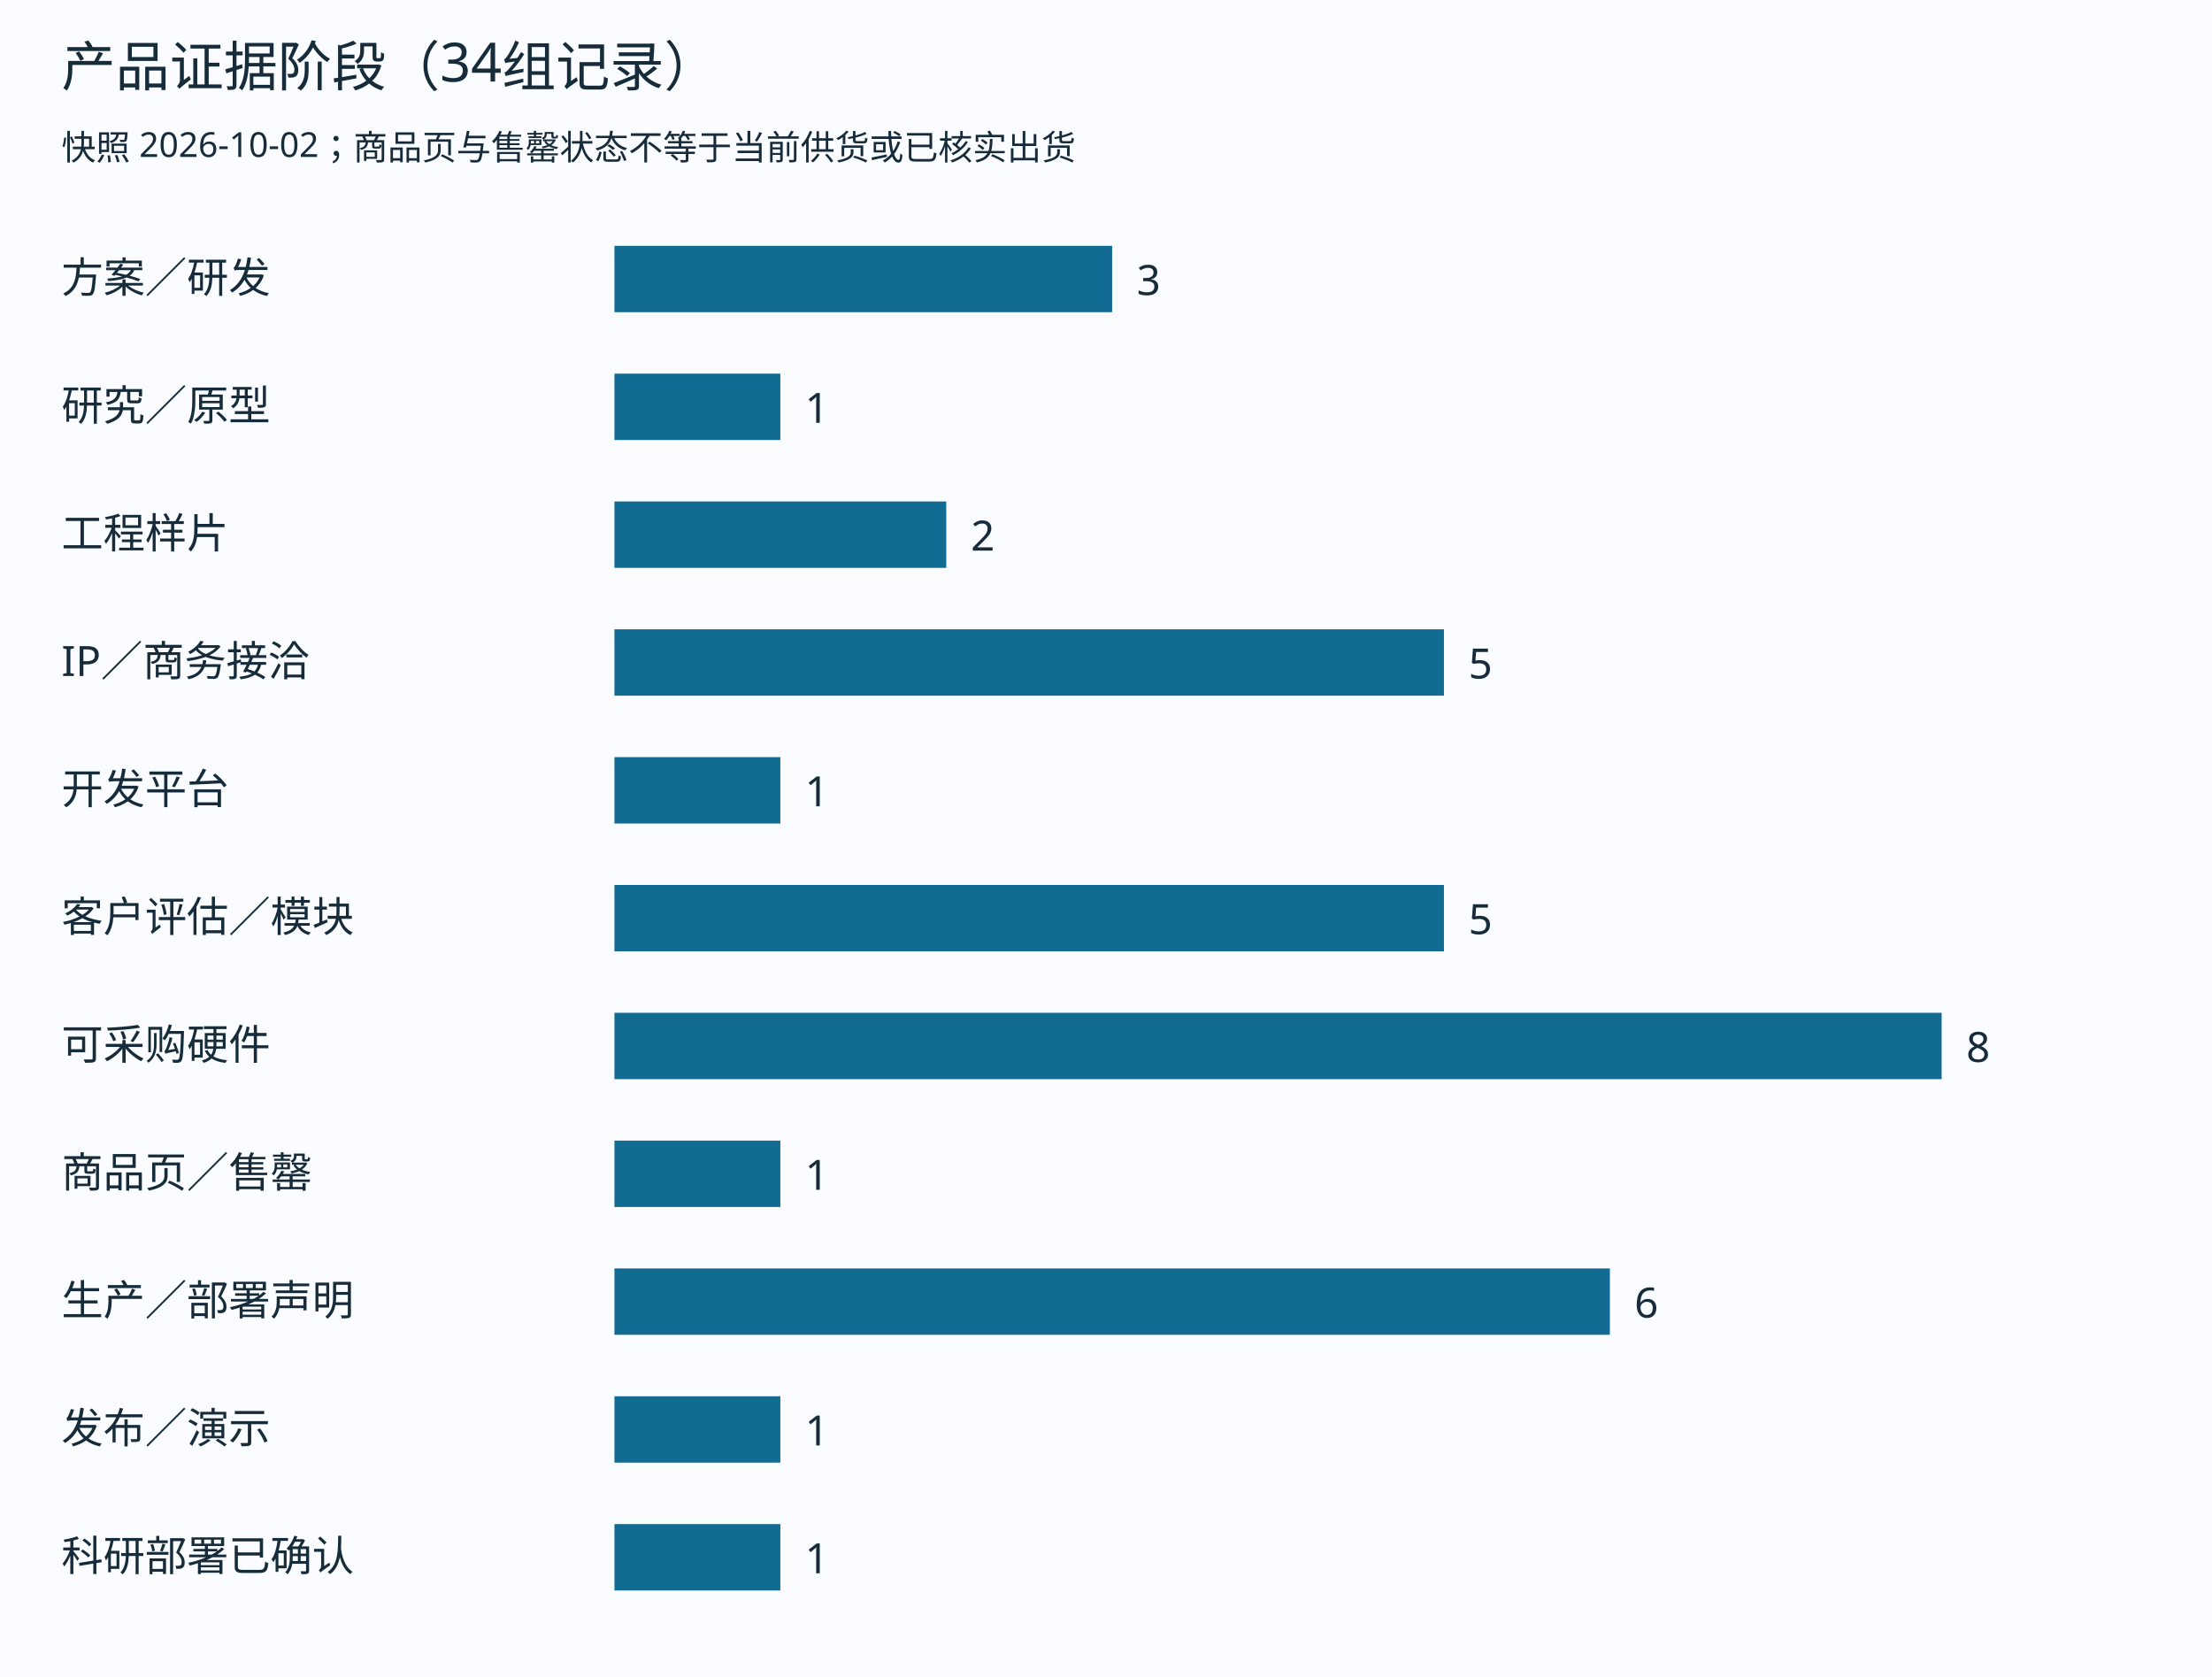
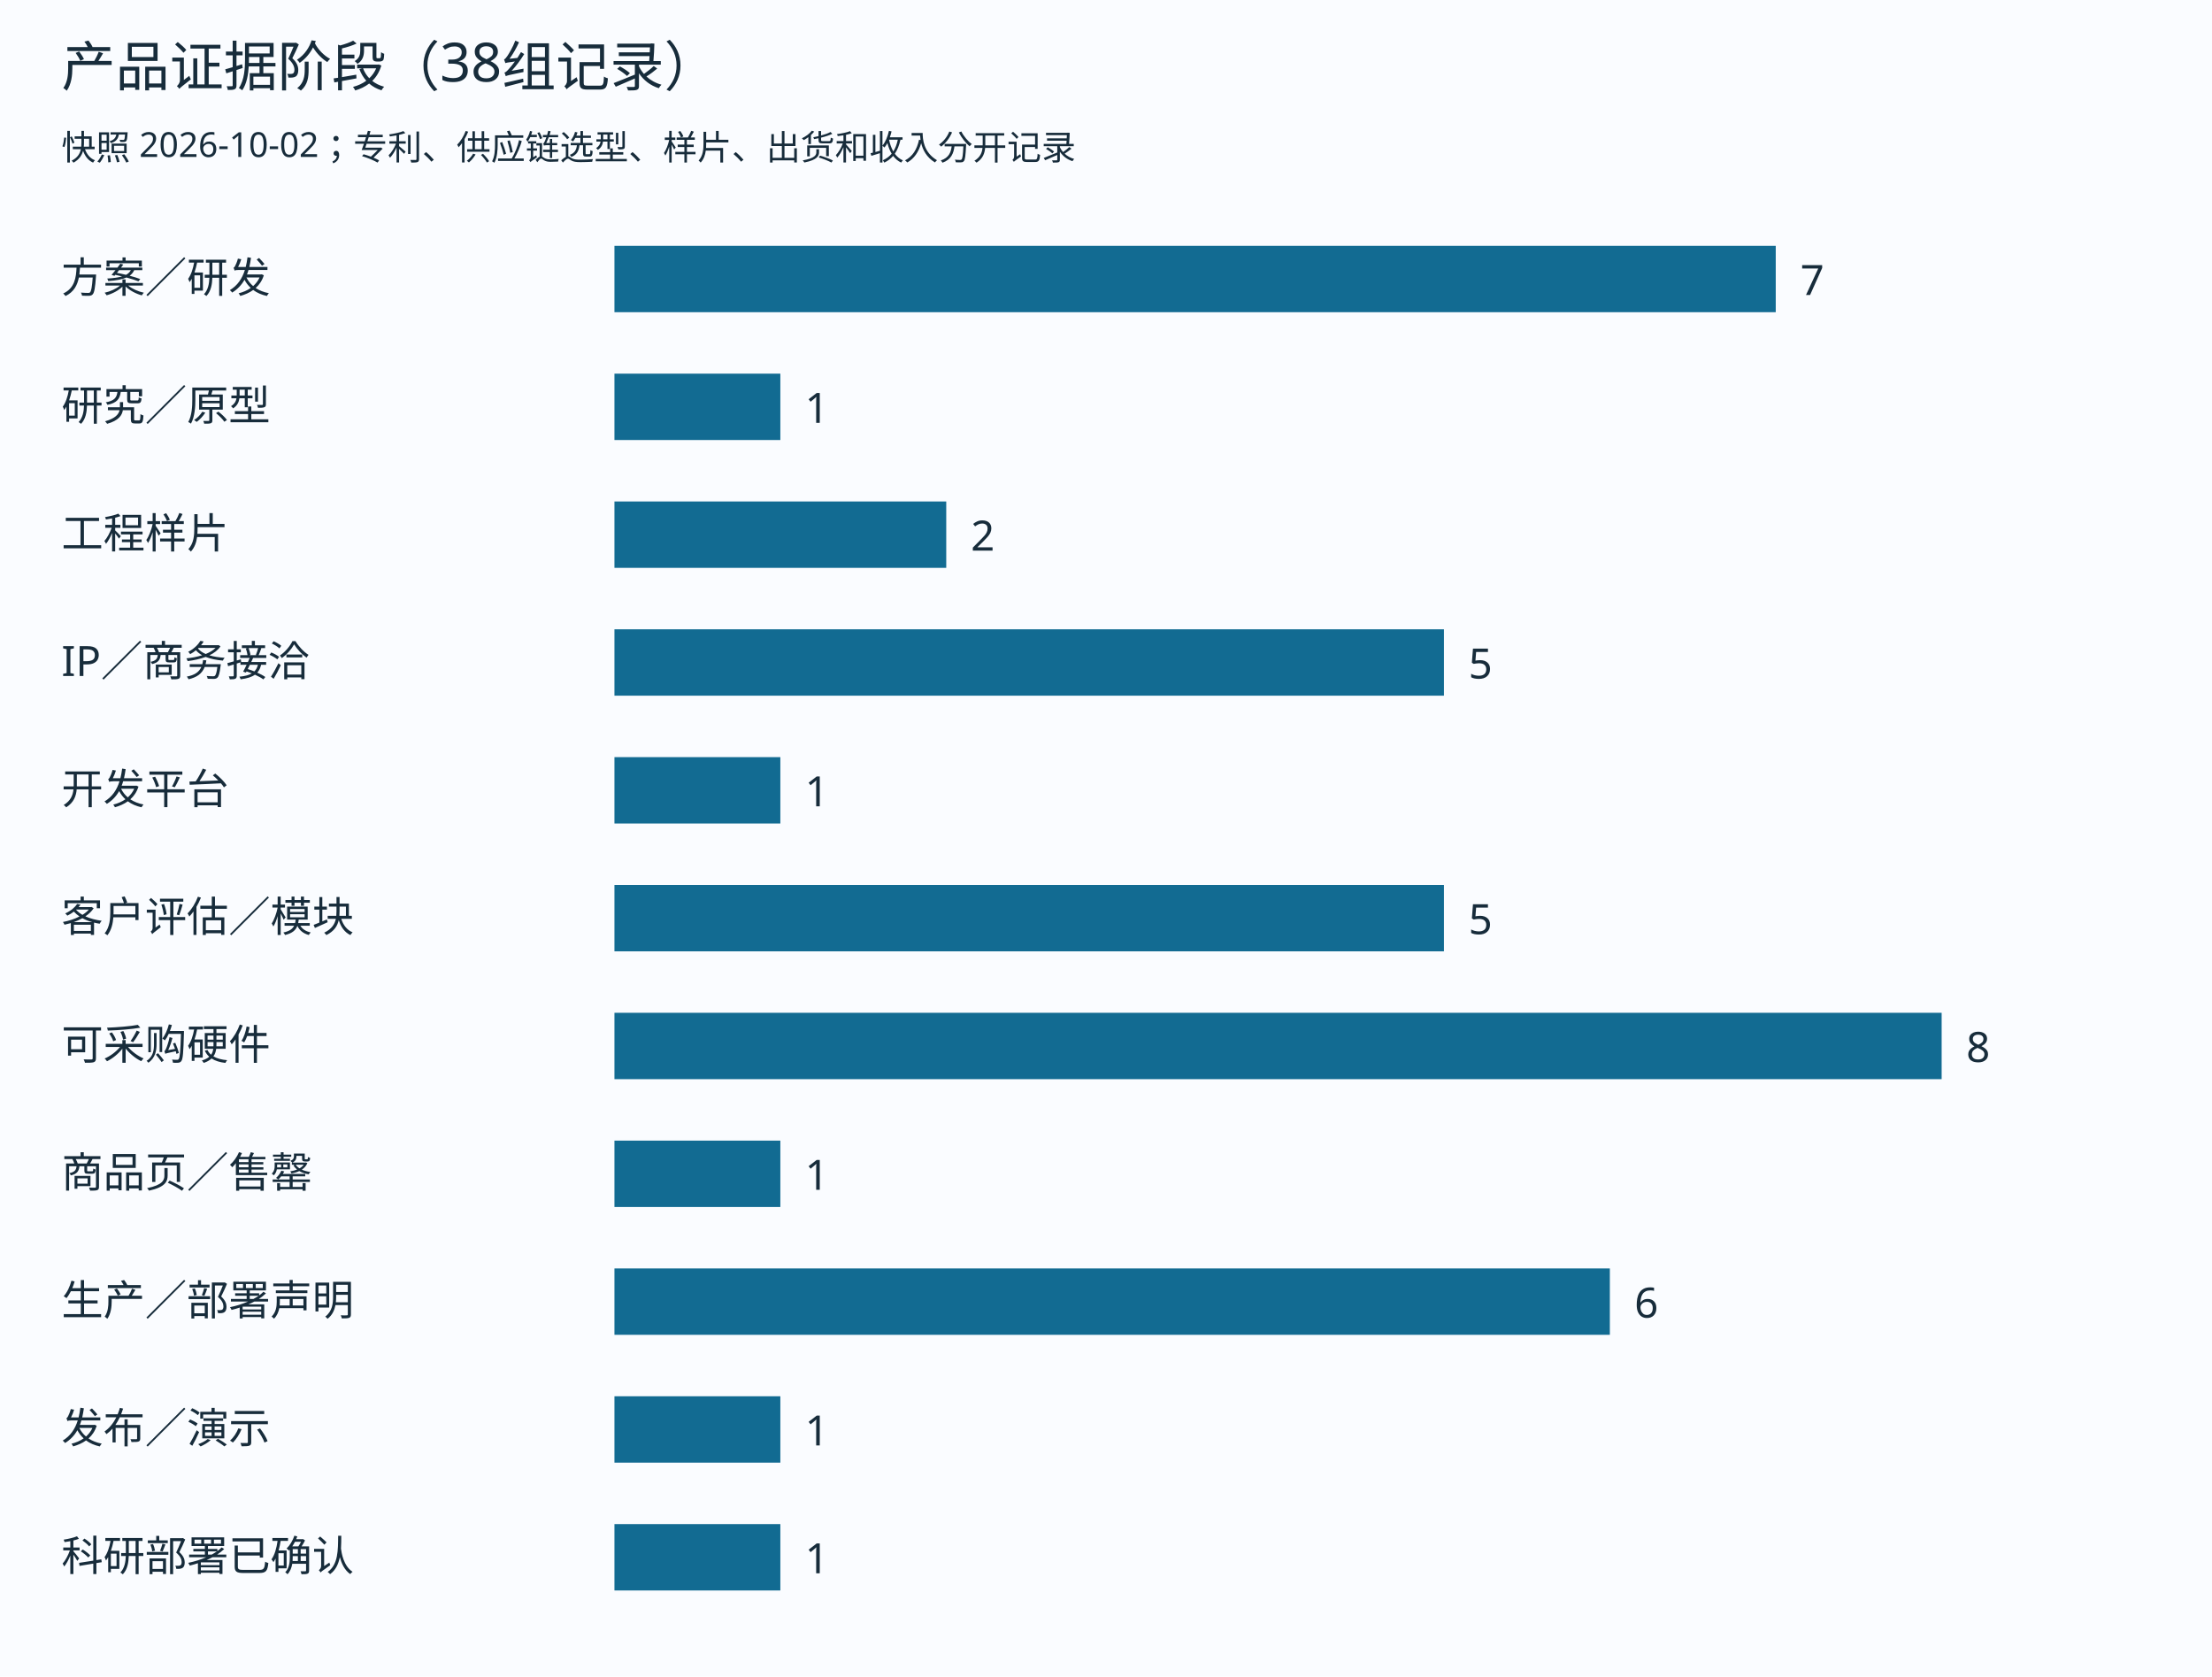
- <svg xmlns="http://www.w3.org/2000/svg" width="900" height="682" viewBox="0 0 900 682" role="img" aria-label="34组产品证据阶段">
+ <svg xmlns="http://www.w3.org/2000/svg" width="900" height="682" viewBox="0 0 900 682" role="img" aria-label="38组产品证据阶段">
  <rect width="900" height="682" fill="#fafcff" />
  <g font-family="sans-serif" fill="#172c3b">
-     <text x="25" y="35" font-size="22">产品证据阶段（34组记录）</text>
-     <text x="25" y="65" font-size="14">快照 2026-10-02；商品页与售罄状态不等于当前供货或已核实出货</text>
+     <text x="25" y="35" font-size="22">产品证据阶段（38组记录）</text>
+     <text x="25" y="65" font-size="14">快照 2026-10-02；专利、供应链选型、样片、出货和收入分开记录</text>
    <text x="25" y="119" font-size="17">方案／研发</text>
-     <rect x="250" y="100" width="202.5" height="27" fill="#126b92" />
-     <text x="462.5" y="120" font-size="17">3</text>
+     <rect x="250" y="100" width="472.5" height="27" fill="#126b92" />
+     <text x="732.5" y="120" font-size="17">7</text>
    <text x="25" y="171" font-size="17">研究／原型</text>
    <rect x="250" y="152" width="67.5" height="27" fill="#126b92" />
    <text x="327.5" y="172" font-size="17">1</text>
    <text x="25" y="223" font-size="17">工程样片</text>
    <rect x="250" y="204" width="135" height="27" fill="#126b92" />
    <text x="395" y="224" font-size="17">2</text>
    <text x="25" y="275" font-size="17">IP／商务接洽</text>
    <rect x="250" y="256" width="337.5" height="27" fill="#126b92" />
    <text x="597.5" y="276" font-size="17">5</text>
    <text x="25" y="327" font-size="17">开发平台</text>
    <rect x="250" y="308" width="67.5" height="27" fill="#126b92" />
    <text x="327.5" y="328" font-size="17">1</text>
    <text x="25" y="379" font-size="17">客户评估／模块</text>
    <rect x="250" y="360" width="337.5" height="27" fill="#126b92" />
    <text x="597.5" y="380" font-size="17">5</text>
    <text x="25" y="431" font-size="17">可采购硬件</text>
    <rect x="250" y="412" width="540" height="27" fill="#126b92" />
    <text x="800" y="432" font-size="17">8</text>
    <text x="25" y="483" font-size="17">商品页／售罄</text>
    <rect x="250" y="464" width="67.5" height="27" fill="#126b92" />
    <text x="327.5" y="484" font-size="17">1</text>
    <text x="25" y="535" font-size="17">生产／部署声明</text>
    <rect x="250" y="516" width="405" height="27" fill="#126b92" />
    <text x="665" y="536" font-size="17">6</text>
    <text x="25" y="587" font-size="17">发布／演示</text>
    <rect x="250" y="568" width="67.5" height="27" fill="#126b92" />
    <text x="327.5" y="588" font-size="17">1</text>
    <text x="25" y="639" font-size="17">科研部署已确认</text>
    <rect x="250" y="620" width="67.5" height="27" fill="#126b92" />
    <text x="327.5" y="640" font-size="17">1</text>
  </g>
</svg>
